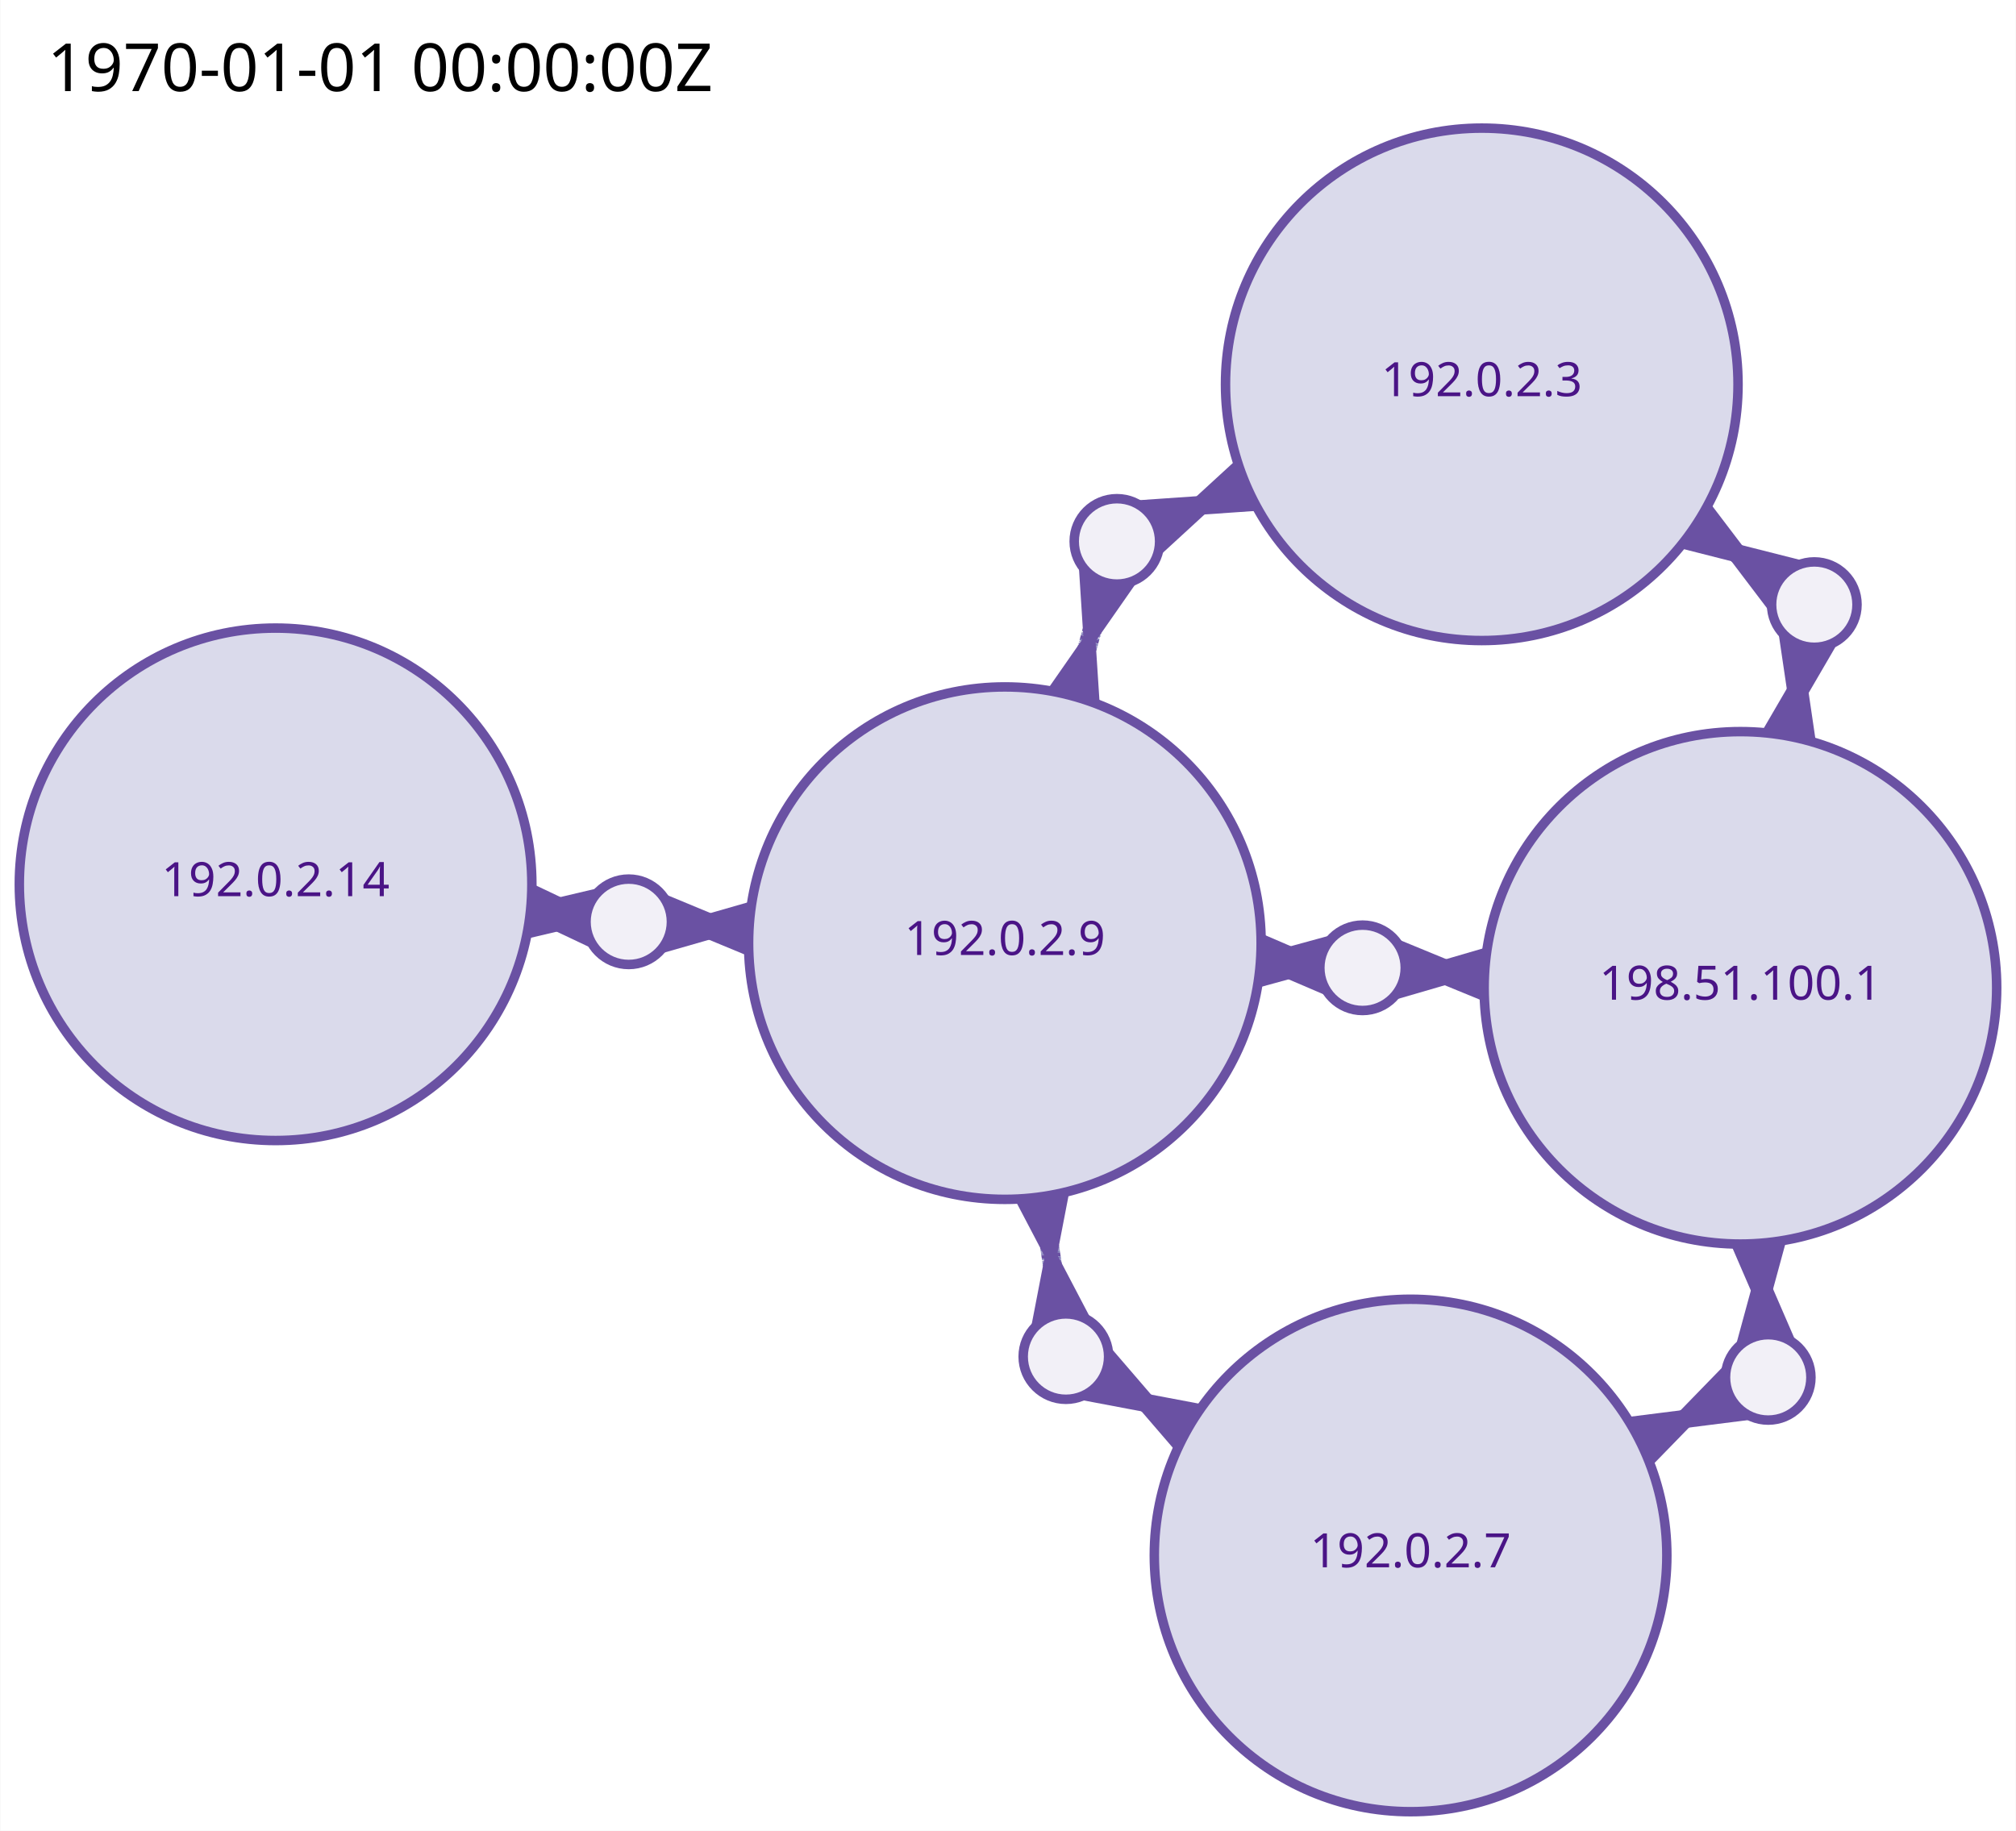
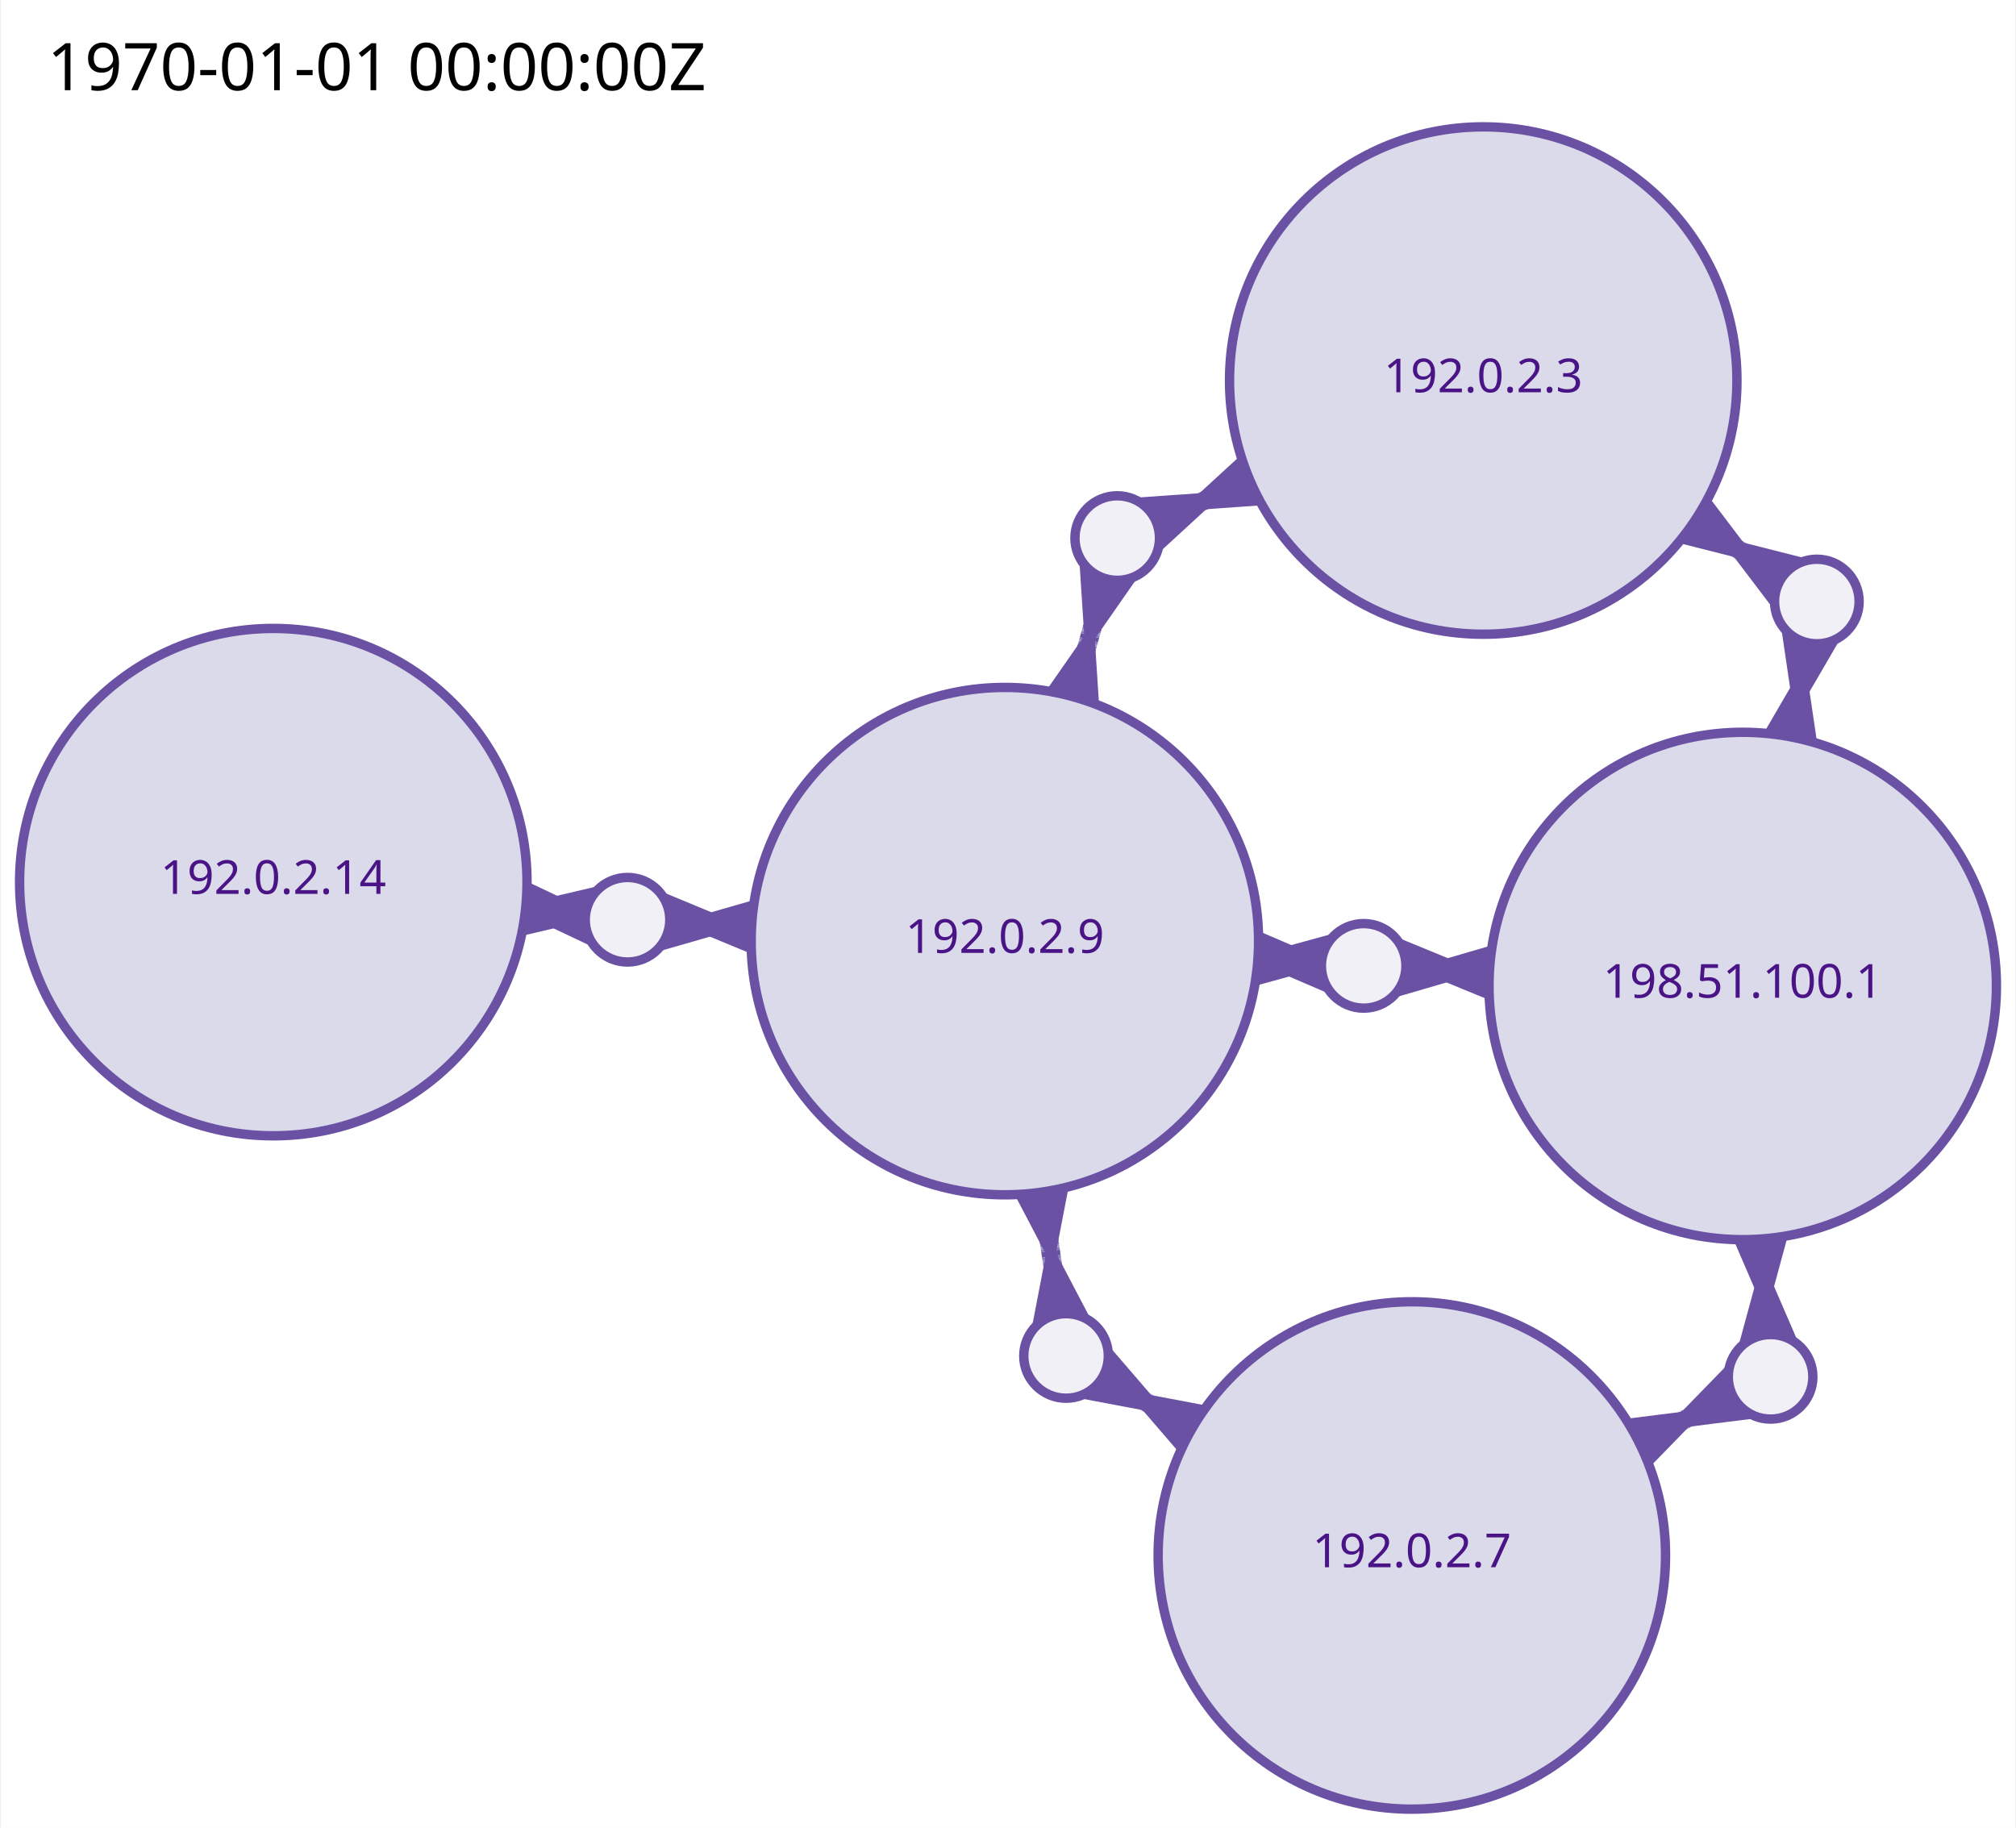
- <svg xmlns="http://www.w3.org/2000/svg" width="425pt" height="386pt" viewBox="0.00 0.00 424.66 385.82">
-   <g id="graph0" class="graph" transform="scale(1 1) rotate(0) translate(4 381.82)">
-     <polygon fill="white" stroke="transparent" points="-4,4 -4,-381.82 420.66,-381.82 420.66,4 -4,4" />
-     <text text-anchor="middle" x="76" y="-362.62" font-family="sans bold" font-size="14.00">1970-01-01 00:00:00Z</text>
+ <svg xmlns="http://www.w3.org/2000/svg" width="429pt" height="389pt" viewBox="0.00 0.00 428.76 389.09">
+   <g id="graph0" class="graph" transform="scale(1 1) rotate(0) translate(4 385.0942)">
+     <polygon fill="#ffffff" stroke="transparent" points="-4,4 -4,-385.094 424.762,-385.094 424.762,4 -4,4" />
+     <text text-anchor="middle" x="76" y="-365.894" font-family="sans bold" font-size="14.00" fill="#000000">1970-01-01 00:00:00Z</text>
    <g id="edge1" class="edge">
-       <path fill="none" stroke="#6a51a3" stroke-width="4" d="M118.27,-188.62C118.28,-188.62 118.3,-188.62 118.31,-188.62" />
-       <path fill="none" stroke="#807dba" stroke-width="4" d="M118.31,-188.62C118.33,-188.62 118.34,-188.61 118.36,-188.61" />
-       <path fill="none" stroke="#9e9ac8" stroke-width="4" d="M118.36,-188.61C118.38,-188.61 118.39,-188.61 118.41,-188.61" />
-       <path fill="none" stroke="#807dba" stroke-width="4" d="M118.41,-188.61C118.42,-188.61 118.44,-188.6 118.45,-188.6" />
-       <path fill="none" stroke="#6a51a3" stroke-width="4" d="M118.45,-188.6C118.48,-188.6 118.51,-188.6 118.54,-188.59" />
-       <path fill="none" stroke="#807dba" stroke-width="4" d="M118.54,-188.59C118.56,-188.59 118.57,-188.59 118.59,-188.59" />
-       <path fill="none" stroke="#9e9ac8" stroke-width="4" d="M118.59,-188.59C118.6,-188.59 118.62,-188.59 118.63,-188.58" />
-       <path fill="none" stroke="#807dba" stroke-width="4" d="M118.63,-188.58C118.65,-188.58 118.66,-188.58 118.68,-188.58" />
-       <path fill="none" stroke="#6a51a3" stroke-width="4" d="M118.68,-188.58C118.69,-188.58 118.71,-188.58 118.72,-188.57" />
-       <polygon fill="#6a51a3" stroke="#6a51a3" stroke-width="4" points="107.71,-186.22 118.02,-188.65 108.45,-193.19 107.71,-186.22" />
-       <polygon fill="#6a51a3" stroke="#6a51a3" stroke-width="4" points="119.54,-192.01 109.23,-189.58 118.8,-185.05 119.54,-192.01" />
+       <path fill="none" stroke="#6a51a3" stroke-width="4" d="M118.084,-190.52C118.092,-190.519 118.101,-190.518 118.109,-190.518" />
+       <path fill="none" stroke="#807dba" stroke-width="4" d="M118.109,-190.518C118.118,-190.517 118.127,-190.516 118.135,-190.515" />
+       <path fill="none" stroke="#9e9ac8" stroke-width="4" d="M118.135,-190.515C118.144,-190.514 118.152,-190.513 118.161,-190.512" />
+       <path fill="none" stroke="#807dba" stroke-width="4" d="M118.161,-190.512C118.17,-190.511 118.178,-190.51 118.187,-190.509" />
+       <path fill="none" stroke="#6a51a3" stroke-width="4" d="M118.187,-190.509C118.204,-190.508 118.221,-190.506 118.238,-190.504" />
+       <path fill="none" stroke="#807dba" stroke-width="4" d="M118.238,-190.504C118.247,-190.503 118.255,-190.502 118.264,-190.501" />
+       <path fill="none" stroke="#9e9ac8" stroke-width="4" d="M118.264,-190.501C118.272,-190.5 118.281,-190.499 118.29,-190.499" />
+       <path fill="none" stroke="#807dba" stroke-width="4" d="M118.29,-190.499C118.298,-190.498 118.306,-190.497 118.315,-190.496" />
+       <path fill="none" stroke="#6a51a3" stroke-width="4" d="M118.315,-190.496C118.324,-190.495 118.332,-190.494 118.341,-190.493" />
+       <polygon fill="#6a51a3" stroke="#6a51a3" stroke-width="4" points="107.623,-188.112 117.937,-190.536 108.362,-195.073 107.623,-188.112" />
+       <polygon fill="#6a51a3" stroke="#6a51a3" stroke-width="4" points="120.446,-193.789 110.132,-191.365 119.706,-186.828 120.446,-193.789" />
    </g>
    <g id="edge2" class="edge">
-       <path fill="none" stroke="#6a51a3" stroke-width="4" d="M361.84,-265.26C361.85,-265.25 361.86,-265.24 361.87,-265.24" />
-       <path fill="none" stroke="#807dba" stroke-width="4" d="M361.87,-265.24C361.88,-265.23 361.89,-265.22 361.9,-265.22" />
-       <path fill="none" stroke="#9e9ac8" stroke-width="4" d="M361.9,-265.22C361.91,-265.21 361.92,-265.2 361.93,-265.2" />
-       <path fill="none" stroke="#807dba" stroke-width="4" d="M361.93,-265.2C361.94,-265.19 361.95,-265.18 361.96,-265.18" />
-       <path fill="none" stroke="#6a51a3" stroke-width="4" d="M361.96,-265.18C361.98,-265.16 362,-265.15 362.02,-265.14" />
-       <path fill="none" stroke="#807dba" stroke-width="4" d="M362.02,-265.14C362.03,-265.13 362.04,-265.12 362.05,-265.12" />
-       <path fill="none" stroke="#9e9ac8" stroke-width="4" d="M362.05,-265.12C362.06,-265.11 362.07,-265.1 362.08,-265.1" />
-       <path fill="none" stroke="#807dba" stroke-width="4" d="M362.08,-265.1C362.09,-265.09 362.1,-265.08 362.11,-265.08" />
-       <path fill="none" stroke="#6a51a3" stroke-width="4" d="M362.11,-265.08C362.12,-265.07 362.13,-265.06 362.14,-265.06" />
-       <polygon fill="#6a51a3" stroke="#6a51a3" stroke-width="4" points="351.4,-267.98 361.67,-265.37 355.26,-273.81 351.4,-267.98" />
-       <polygon fill="#6a51a3" stroke="#6a51a3" stroke-width="4" points="372.37,-262.48 362.1,-265.08 368.5,-256.64 372.37,-262.48" />
+       <path fill="none" stroke="#6a51a3" stroke-width="4" d="M365.328,-268.459C365.362,-268.436 365.396,-268.414 365.43,-268.391" />
+       <path fill="none" stroke="#807dba" stroke-width="4" d="M365.43,-268.391C365.464,-268.369 365.498,-268.346 365.531,-268.324" />
+       <path fill="none" stroke="#9e9ac8" stroke-width="4" d="M365.531,-268.324C365.565,-268.301 365.599,-268.279 365.633,-268.256" />
+       <path fill="none" stroke="#807dba" stroke-width="4" d="M365.633,-268.256C365.667,-268.234 365.701,-268.212 365.735,-268.189" />
+       <path fill="none" stroke="#6a51a3" stroke-width="4" d="M365.735,-268.189C365.802,-268.144 365.87,-268.1 365.937,-268.055" />
+       <path fill="none" stroke="#807dba" stroke-width="4" d="M365.937,-268.055C365.971,-268.033 366.005,-268.01 366.038,-267.988" />
+       <path fill="none" stroke="#9e9ac8" stroke-width="4" d="M366.038,-267.988C366.072,-267.966 366.105,-267.944 366.139,-267.921" />
+       <path fill="none" stroke="#807dba" stroke-width="4" d="M366.139,-267.921C366.172,-267.899 366.206,-267.877 366.239,-267.855" />
+       <path fill="none" stroke="#6a51a3" stroke-width="4" d="M366.239,-267.855C366.273,-267.833 366.306,-267.81 366.34,-267.788" />
+       <polygon fill="#6a51a3" stroke="#6a51a3" stroke-width="4" points="354.971,-271.121 365.241,-268.516 358.837,-276.957 354.971,-271.121" />
+       <polygon fill="#6a51a3" stroke="#6a51a3" stroke-width="4" points="376.873,-265.009 366.603,-267.614 373.007,-259.173 376.873,-265.009" />
    </g>
    <g id="edge3" class="edge">
-       <path fill="none" stroke="#6a51a3" stroke-width="4" d="M248.96,-275.34C248.95,-275.33 248.94,-275.33 248.92,-275.32" />
-       <path fill="none" stroke="#807dba" stroke-width="4" d="M248.92,-275.32C248.91,-275.32 248.9,-275.31 248.89,-275.31" />
-       <path fill="none" stroke="#9e9ac8" stroke-width="4" d="M248.89,-275.31C248.88,-275.3 248.87,-275.3 248.86,-275.29" />
-       <path fill="none" stroke="#807dba" stroke-width="4" d="M248.86,-275.29C248.85,-275.29 248.84,-275.28 248.83,-275.28" />
-       <path fill="none" stroke="#6a51a3" stroke-width="4" d="M248.83,-275.28C248.81,-275.27 248.78,-275.26 248.76,-275.25" />
-       <path fill="none" stroke="#807dba" stroke-width="4" d="M248.76,-275.25C248.75,-275.25 248.74,-275.24 248.73,-275.24" />
-       <path fill="none" stroke="#9e9ac8" stroke-width="4" d="M248.73,-275.24C248.72,-275.23 248.71,-275.23 248.7,-275.22" />
-       <path fill="none" stroke="#807dba" stroke-width="4" d="M248.7,-275.22C248.69,-275.22 248.68,-275.21 248.66,-275.21" />
-       <path fill="none" stroke="#6a51a3" stroke-width="4" d="M248.66,-275.21C248.65,-275.21 248.64,-275.2 248.63,-275.2" />
-       <polygon fill="#6a51a3" stroke="#6a51a3" stroke-width="4" points="256.78,-282.51 248.98,-275.35 259.55,-276.08 256.78,-282.51" />
-       <polygon fill="#6a51a3" stroke="#6a51a3" stroke-width="4" points="241.06,-268.13 248.86,-275.29 238.29,-274.56 241.06,-268.13" />
+       <path fill="none" stroke="#6a51a3" stroke-width="4" d="M252.512,-278.69C252.475,-278.674 252.438,-278.658 252.4,-278.642" />
+       <path fill="none" stroke="#807dba" stroke-width="4" d="M252.4,-278.642C252.363,-278.626 252.326,-278.61 252.288,-278.594" />
+       <path fill="none" stroke="#9e9ac8" stroke-width="4" d="M252.288,-278.594C252.251,-278.578 252.214,-278.562 252.177,-278.546" />
+       <path fill="none" stroke="#807dba" stroke-width="4" d="M252.177,-278.546C252.14,-278.53 252.103,-278.514 252.066,-278.498" />
+       <path fill="none" stroke="#6a51a3" stroke-width="4" d="M252.066,-278.498C251.991,-278.466 251.917,-278.434 251.844,-278.403" />
+       <path fill="none" stroke="#807dba" stroke-width="4" d="M251.844,-278.403C251.806,-278.387 251.77,-278.371 251.733,-278.355" />
+       <path fill="none" stroke="#9e9ac8" stroke-width="4" d="M251.733,-278.355C251.696,-278.339 251.659,-278.323 251.622,-278.307" />
+       <path fill="none" stroke="#807dba" stroke-width="4" d="M251.622,-278.307C251.585,-278.291 251.549,-278.276 251.512,-278.26" />
+       <path fill="none" stroke="#6a51a3" stroke-width="4" d="M251.512,-278.26C251.475,-278.244 251.439,-278.228 251.402,-278.212" />
+       <polygon fill="#6a51a3" stroke="#6a51a3" stroke-width="4" points="260.37,-285.883 252.569,-278.715 263.138,-279.454 260.37,-285.883" />
+       <polygon fill="#6a51a3" stroke="#6a51a3" stroke-width="4" points="243.35,-270.936 251.151,-278.105 240.583,-277.366 243.35,-270.936" />
    </g>
    <g id="edge4" class="edge">
-       <path fill="none" stroke="#6a51a3" stroke-width="4" d="M350.89,-82.75C350.9,-82.76 350.91,-82.76 350.92,-82.77" />
-       <path fill="none" stroke="#807dba" stroke-width="4" d="M350.92,-82.77C350.93,-82.77 350.94,-82.78 350.95,-82.78" />
-       <path fill="none" stroke="#9e9ac8" stroke-width="4" d="M350.95,-82.78C350.96,-82.79 350.97,-82.79 350.99,-82.8" />
-       <path fill="none" stroke="#807dba" stroke-width="4" d="M350.99,-82.8C351,-82.8 351.01,-82.81 351.02,-82.81" />
-       <path fill="none" stroke="#6a51a3" stroke-width="4" d="M351.02,-82.81C351.04,-82.83 351.06,-82.84 351.08,-82.85" />
-       <path fill="none" stroke="#807dba" stroke-width="4" d="M351.08,-82.85C351.09,-82.85 351.1,-82.86 351.11,-82.86" />
-       <path fill="none" stroke="#9e9ac8" stroke-width="4" d="M351.11,-82.86C351.13,-82.87 351.14,-82.87 351.15,-82.88" />
-       <path fill="none" stroke="#807dba" stroke-width="4" d="M351.15,-82.88C351.16,-82.88 351.17,-82.89 351.18,-82.89" />
-       <path fill="none" stroke="#6a51a3" stroke-width="4" d="M351.18,-82.89C351.19,-82.9 351.2,-82.91 351.21,-82.91" />
-       <polygon fill="#6a51a3" stroke="#6a51a3" stroke-width="4" points="343.3,-75.06 350.69,-82.65 340.17,-81.32 343.3,-75.06" />
-       <polygon fill="#6a51a3" stroke="#6a51a3" stroke-width="4" points="358.57,-90.49 351.18,-82.89 361.69,-84.22 358.57,-90.49" />
+       <path fill="none" stroke="#6a51a3" stroke-width="4" d="M353.875,-82.656C353.924,-82.68 353.974,-82.705 354.023,-82.73" />
+       <path fill="none" stroke="#807dba" stroke-width="4" d="M354.023,-82.73C354.073,-82.754 354.122,-82.779 354.171,-82.803" />
+       <path fill="none" stroke="#9e9ac8" stroke-width="4" d="M354.171,-82.803C354.221,-82.828 354.27,-82.852 354.319,-82.877" />
+       <path fill="none" stroke="#807dba" stroke-width="4" d="M354.319,-82.877C354.368,-82.901 354.417,-82.926 354.466,-82.95" />
+       <path fill="none" stroke="#6a51a3" stroke-width="4" d="M354.466,-82.95C354.565,-82.999 354.662,-83.048 354.76,-83.097" />
+       <path fill="none" stroke="#807dba" stroke-width="4" d="M354.76,-83.097C354.809,-83.121 354.858,-83.145 354.906,-83.169" />
+       <path fill="none" stroke="#9e9ac8" stroke-width="4" d="M354.906,-83.169C354.955,-83.194 355.004,-83.218 355.052,-83.242" />
+       <path fill="none" stroke="#807dba" stroke-width="4" d="M355.052,-83.242C355.101,-83.266 355.149,-83.29 355.198,-83.314" />
+       <path fill="none" stroke="#6a51a3" stroke-width="4" d="M355.198,-83.314C355.246,-83.339 355.295,-83.363 355.343,-83.387" />
+       <polygon fill="#6a51a3" stroke="#6a51a3" stroke-width="4" points="346.253,-74.95 353.644,-82.541 343.132,-81.216 346.253,-74.95" />
+       <polygon fill="#6a51a3" stroke="#6a51a3" stroke-width="4" points="362.814,-91.018 355.423,-83.427 365.935,-84.752 362.814,-91.018" />
    </g>
    <g id="edge5" class="edge">
-       <path fill="none" stroke="#6a51a3" stroke-width="4" d="M237.52,-86.11C237.51,-86.11 237.49,-86.12 237.48,-86.13" />
-       <path fill="none" stroke="#807dba" stroke-width="4" d="M237.48,-86.13C237.47,-86.13 237.46,-86.14 237.45,-86.14" />
-       <path fill="none" stroke="#9e9ac8" stroke-width="4" d="M237.45,-86.14C237.44,-86.15 237.43,-86.16 237.42,-86.16" />
-       <path fill="none" stroke="#807dba" stroke-width="4" d="M237.42,-86.16C237.41,-86.17 237.4,-86.17 237.39,-86.18" />
-       <path fill="none" stroke="#6a51a3" stroke-width="4" d="M237.39,-86.18C237.37,-86.19 237.35,-86.2 237.33,-86.22" />
-       <path fill="none" stroke="#807dba" stroke-width="4" d="M237.33,-86.22C237.32,-86.22 237.31,-86.23 237.3,-86.23" />
-       <path fill="none" stroke="#9e9ac8" stroke-width="4" d="M237.3,-86.23C237.29,-86.24 237.28,-86.25 237.27,-86.25" />
-       <path fill="none" stroke="#807dba" stroke-width="4" d="M237.27,-86.25C237.26,-86.26 237.25,-86.26 237.23,-86.27" />
-       <path fill="none" stroke="#6a51a3" stroke-width="4" d="M237.23,-86.27C237.22,-86.28 237.21,-86.28 237.2,-86.29" />
-       <polygon fill="#6a51a3" stroke="#6a51a3" stroke-width="4" points="248.09,-84.05 237.68,-86.02 244.59,-77.99 248.09,-84.05" />
-       <polygon fill="#6a51a3" stroke="#6a51a3" stroke-width="4" points="226.86,-88.22 237.27,-86.25 230.36,-94.28 226.86,-88.22" />
+       <path fill="none" stroke="#6a51a3" stroke-width="4" d="M240.576,-86.175C240.541,-86.195 240.505,-86.216 240.47,-86.236" />
+       <path fill="none" stroke="#807dba" stroke-width="4" d="M240.47,-86.236C240.435,-86.257 240.4,-86.277 240.365,-86.297" />
+       <path fill="none" stroke="#9e9ac8" stroke-width="4" d="M240.365,-86.297C240.329,-86.317 240.294,-86.338 240.259,-86.358" />
+       <path fill="none" stroke="#807dba" stroke-width="4" d="M240.259,-86.358C240.224,-86.378 240.189,-86.398 240.154,-86.419" />
+       <path fill="none" stroke="#6a51a3" stroke-width="4" d="M240.154,-86.419C240.084,-86.459 240.014,-86.499 239.944,-86.54" />
+       <path fill="none" stroke="#807dba" stroke-width="4" d="M239.944,-86.54C239.909,-86.56 239.874,-86.58 239.84,-86.6" />
+       <path fill="none" stroke="#9e9ac8" stroke-width="4" d="M239.84,-86.6C239.805,-86.62 239.77,-86.64 239.735,-86.66" />
+       <path fill="none" stroke="#807dba" stroke-width="4" d="M239.735,-86.66C239.7,-86.68 239.666,-86.7 239.631,-86.72" />
+       <path fill="none" stroke="#6a51a3" stroke-width="4" d="M239.631,-86.72C239.596,-86.74 239.562,-86.76 239.527,-86.78" />
+       <polygon fill="#6a51a3" stroke="#6a51a3" stroke-width="4" points="251.056,-84.168 240.645,-86.135 247.558,-78.105 251.056,-84.168" />
+       <polygon fill="#6a51a3" stroke="#6a51a3" stroke-width="4" points="228.864,-88.893 239.274,-86.926 232.362,-94.956 228.864,-88.893" />
    </g>
    <g id="edge6" class="edge">
-       <path fill="none" stroke="#6a51a3" stroke-width="4" d="M271.73,-178.63C271.74,-178.63 271.75,-178.63 271.76,-178.63" />
-       <path fill="none" stroke="#807dba" stroke-width="4" d="M271.76,-178.63C271.77,-178.63 271.78,-178.63 271.79,-178.63" />
-       <path fill="none" stroke="#9e9ac8" stroke-width="4" d="M271.79,-178.63C271.79,-178.63 271.8,-178.63 271.81,-178.63" />
-       <path fill="none" stroke="#807dba" stroke-width="4" d="M271.81,-178.63C271.82,-178.63 271.83,-178.63 271.84,-178.63" />
-       <path fill="none" stroke="#6a51a3" stroke-width="4" d="M271.84,-178.63C271.85,-178.63 271.87,-178.63 271.89,-178.62" />
-       <path fill="none" stroke="#807dba" stroke-width="4" d="M271.89,-178.62C271.9,-178.62 271.91,-178.62 271.91,-178.62" />
-       <path fill="none" stroke="#9e9ac8" stroke-width="4" d="M271.91,-178.62C271.92,-178.62 271.93,-178.62 271.94,-178.62" />
-       <path fill="none" stroke="#807dba" stroke-width="4" d="M271.94,-178.62C271.95,-178.62 271.96,-178.62 271.97,-178.62" />
-       <path fill="none" stroke="#6a51a3" stroke-width="4" d="M271.97,-178.62C271.97,-178.62 271.98,-178.62 271.99,-178.62" />
-       <polygon fill="#6a51a3" stroke="#6a51a3" stroke-width="4" points="261.41,-175.84 271.62,-178.64 261.89,-182.82 261.41,-175.84" />
-       <polygon fill="#6a51a3" stroke="#6a51a3" stroke-width="4" points="273.97,-181.99 263.75,-179.19 273.49,-175.01 273.97,-181.99" />
+       <path fill="none" stroke="#6a51a3" stroke-width="4" d="M274.038,-180.33C274.05,-180.329 274.063,-180.328 274.075,-180.328" />
+       <path fill="none" stroke="#807dba" stroke-width="4" d="M274.075,-180.328C274.088,-180.327 274.1,-180.326 274.113,-180.325" />
+       <path fill="none" stroke="#9e9ac8" stroke-width="4" d="M274.113,-180.325C274.125,-180.324 274.137,-180.323 274.15,-180.322" />
+       <path fill="none" stroke="#807dba" stroke-width="4" d="M274.15,-180.322C274.162,-180.322 274.175,-180.321 274.187,-180.32" />
+       <path fill="none" stroke="#6a51a3" stroke-width="4" d="M274.187,-180.32C274.212,-180.318 274.237,-180.316 274.261,-180.315" />
+       <path fill="none" stroke="#807dba" stroke-width="4" d="M274.261,-180.315C274.274,-180.314 274.286,-180.313 274.299,-180.312" />
+       <path fill="none" stroke="#9e9ac8" stroke-width="4" d="M274.299,-180.312C274.311,-180.311 274.323,-180.31 274.336,-180.31" />
+       <path fill="none" stroke="#807dba" stroke-width="4" d="M274.336,-180.31C274.348,-180.309 274.36,-180.308 274.373,-180.307" />
+       <path fill="none" stroke="#6a51a3" stroke-width="4" d="M274.373,-180.307C274.385,-180.306 274.397,-180.305 274.41,-180.305" />
+       <polygon fill="#6a51a3" stroke="#6a51a3" stroke-width="4" points="263.754,-177.531 273.971,-180.335 264.236,-184.515 263.754,-177.531" />
+       <polygon fill="#6a51a3" stroke="#6a51a3" stroke-width="4" points="277.128,-183.625 266.911,-180.822 276.646,-176.642 277.128,-183.625" />
    </g>
    <g id="edge7" class="edge">
-       <path fill="none" stroke="#6a51a3" stroke-width="4" d="M224.98,-245.12C225.01,-245.25 225.05,-245.38 225.08,-245.52" />
-       <path fill="none" stroke="#807dba" stroke-width="4" d="M225.08,-245.52C225.12,-245.65 225.16,-245.78 225.19,-245.91" />
-       <path fill="none" stroke="#9e9ac8" stroke-width="4" d="M225.19,-245.91C225.23,-246.03 225.27,-246.16 225.3,-246.29" />
-       <path fill="none" stroke="#807dba" stroke-width="4" d="M225.3,-246.29C225.34,-246.42 225.37,-246.55 225.41,-246.68" />
-       <path fill="none" stroke="#6a51a3" stroke-width="4" d="M225.41,-246.68C225.48,-246.94 225.55,-247.19 225.62,-247.44" />
-       <path fill="none" stroke="#807dba" stroke-width="4" d="M225.62,-247.44C225.66,-247.57 225.69,-247.7 225.73,-247.82" />
-       <path fill="none" stroke="#9e9ac8" stroke-width="4" d="M225.73,-247.82C225.76,-247.95 225.8,-248.07 225.83,-248.2" />
-       <path fill="none" stroke="#807dba" stroke-width="4" d="M225.83,-248.2C225.87,-248.33 225.9,-248.45 225.94,-248.57" />
-       <path fill="none" stroke="#6a51a3" stroke-width="4" d="M225.94,-248.57C225.97,-248.7 226.01,-248.82 226.04,-248.95" />
-       <polygon fill="#6a51a3" stroke="#6a51a3" stroke-width="4" points="225.59,-234.29 224.9,-244.86 218.85,-236.17 225.59,-234.29" />
-       <polygon fill="#6a51a3" stroke="#6a51a3" stroke-width="4" points="225.43,-259.77 226.11,-249.2 232.17,-257.89 225.43,-259.77" />
+       <path fill="none" stroke="#6a51a3" stroke-width="4" d="M227.07,-247.033C227.114,-247.19 227.158,-247.348 227.202,-247.505" />
+       <path fill="none" stroke="#807dba" stroke-width="4" d="M227.202,-247.505C227.246,-247.662 227.289,-247.819 227.333,-247.975" />
+       <path fill="none" stroke="#9e9ac8" stroke-width="4" d="M227.333,-247.975C227.376,-248.131 227.42,-248.286 227.463,-248.442" />
+       <path fill="none" stroke="#807dba" stroke-width="4" d="M227.463,-248.442C227.506,-248.597 227.549,-248.751 227.592,-248.906" />
+       <path fill="none" stroke="#6a51a3" stroke-width="4" d="M227.592,-248.906C227.678,-249.214 227.764,-249.52 227.849,-249.825" />
+       <path fill="none" stroke="#807dba" stroke-width="4" d="M227.849,-249.825C227.891,-249.977 227.933,-250.129 227.975,-250.28" />
+       <path fill="none" stroke="#9e9ac8" stroke-width="4" d="M227.975,-250.28C228.018,-250.431 228.06,-250.582 228.101,-250.732" />
+       <path fill="none" stroke="#807dba" stroke-width="4" d="M228.101,-250.732C228.143,-250.882 228.185,-251.031 228.226,-251.18" />
+       <path fill="none" stroke="#6a51a3" stroke-width="4" d="M228.226,-251.18C228.268,-251.329 228.309,-251.478 228.351,-251.626" />
+       <polygon fill="#6a51a3" stroke="#6a51a3" stroke-width="4" points="227.686,-236.207 227,-246.779 220.943,-238.086 227.686,-236.207" />
+       <polygon fill="#6a51a3" stroke="#6a51a3" stroke-width="4" points="227.78,-262.614 228.466,-252.041 234.523,-260.734 227.78,-262.614" />
    </g>
    <g id="edge8" class="edge">
-       <path fill="none" stroke="#6a51a3" stroke-width="4" d="M217.09,-119.17C217.11,-119.04 217.13,-118.9 217.15,-118.77" />
-       <path fill="none" stroke="#807dba" stroke-width="4" d="M217.15,-118.77C217.17,-118.64 217.19,-118.5 217.21,-118.37" />
-       <path fill="none" stroke="#9e9ac8" stroke-width="4" d="M217.21,-118.37C217.23,-118.24 217.25,-118.1 217.27,-117.97" />
-       <path fill="none" stroke="#807dba" stroke-width="4" d="M217.27,-117.97C217.29,-117.84 217.31,-117.71 217.33,-117.57" />
-       <path fill="none" stroke="#6a51a3" stroke-width="4" d="M217.33,-117.57C217.37,-117.31 217.41,-117.05 217.45,-116.79" />
-       <path fill="none" stroke="#807dba" stroke-width="4" d="M217.45,-116.79C217.47,-116.66 217.49,-116.53 217.5,-116.4" />
-       <path fill="none" stroke="#9e9ac8" stroke-width="4" d="M217.5,-116.4C217.52,-116.27 217.54,-116.14 217.56,-116.01" />
-       <path fill="none" stroke="#807dba" stroke-width="4" d="M217.56,-116.01C217.58,-115.88 217.6,-115.75 217.62,-115.62" />
-       <path fill="none" stroke="#6a51a3" stroke-width="4" d="M217.62,-115.62C217.64,-115.49 217.66,-115.37 217.68,-115.24" />
-       <polygon fill="#6a51a3" stroke="#6a51a3" stroke-width="4" points="212.13,-128.84 217.05,-119.46 219.06,-129.87 212.13,-128.84" />
-       <polygon fill="#6a51a3" stroke="#6a51a3" stroke-width="4" points="222.64,-105.57 217.72,-114.96 215.71,-104.55 222.64,-105.57" />
+       <path fill="none" stroke="#6a51a3" stroke-width="4" d="M219.095,-121.164C219.124,-120.965 219.153,-120.766 219.182,-120.568" />
+       <path fill="none" stroke="#807dba" stroke-width="4" d="M219.182,-120.568C219.212,-120.371 219.241,-120.174 219.269,-119.977" />
+       <path fill="none" stroke="#9e9ac8" stroke-width="4" d="M219.269,-119.977C219.298,-119.781 219.327,-119.585 219.356,-119.39" />
+       <path fill="none" stroke="#807dba" stroke-width="4" d="M219.356,-119.39C219.385,-119.195 219.413,-119.001 219.442,-118.808" />
+       <path fill="none" stroke="#6a51a3" stroke-width="4" d="M219.442,-118.808C219.499,-118.421 219.556,-118.037 219.612,-117.656" />
+       <path fill="none" stroke="#807dba" stroke-width="4" d="M219.612,-117.656C219.64,-117.466 219.668,-117.276 219.696,-117.088" />
+       <path fill="none" stroke="#9e9ac8" stroke-width="4" d="M219.696,-117.088C219.724,-116.899 219.751,-116.711 219.779,-116.524" />
+       <path fill="none" stroke="#807dba" stroke-width="4" d="M219.779,-116.524C219.806,-116.337 219.834,-116.15 219.861,-115.965" />
+       <path fill="none" stroke="#6a51a3" stroke-width="4" d="M219.861,-115.965C219.889,-115.779 219.916,-115.595 219.943,-115.411" />
+       <polygon fill="#6a51a3" stroke="#6a51a3" stroke-width="4" points="214.165,-130.603 219.086,-121.221 221.09,-131.624 214.165,-130.603" />
+       <polygon fill="#6a51a3" stroke="#6a51a3" stroke-width="4" points="224.88,-105.924 219.958,-115.306 217.955,-104.902 224.88,-105.924" />
    </g>
    <g id="edge9" class="edge">
-       <path fill="none" stroke="#6a51a3" stroke-width="4" d="M143.34,-186.7C143.33,-186.7 143.31,-186.7 143.3,-186.7" />
-       <path fill="none" stroke="#807dba" stroke-width="4" d="M143.3,-186.7C143.29,-186.7 143.27,-186.7 143.26,-186.7" />
-       <path fill="none" stroke="#9e9ac8" stroke-width="4" d="M143.26,-186.7C143.25,-186.7 143.24,-186.71 143.22,-186.71" />
-       <path fill="none" stroke="#807dba" stroke-width="4" d="M143.22,-186.71C143.21,-186.71 143.2,-186.71 143.18,-186.71" />
-       <path fill="none" stroke="#6a51a3" stroke-width="4" d="M143.18,-186.71C143.16,-186.71 143.13,-186.71 143.1,-186.71" />
-       <path fill="none" stroke="#807dba" stroke-width="4" d="M143.1,-186.71C143.09,-186.71 143.08,-186.71 143.06,-186.72" />
-       <path fill="none" stroke="#9e9ac8" stroke-width="4" d="M143.06,-186.72C143.05,-186.72 143.04,-186.72 143.02,-186.72" />
-       <path fill="none" stroke="#807dba" stroke-width="4" d="M143.02,-186.72C143.01,-186.72 143,-186.72 142.99,-186.72" />
-       <path fill="none" stroke="#6a51a3" stroke-width="4" d="M142.99,-186.72C142.97,-186.72 142.96,-186.72 142.95,-186.72" />
-       <polygon fill="#6a51a3" stroke="#6a51a3" stroke-width="4" points="153.69,-189.62 143.5,-186.69 153.29,-182.63 153.69,-189.62" />
-       <polygon fill="#6a51a3" stroke="#6a51a3" stroke-width="4" points="137.3,-183.54 147.49,-186.46 137.7,-190.52 137.3,-183.54" />
+       <path fill="none" stroke="#6a51a3" stroke-width="4" d="M145.54,-188.404C145.524,-188.405 145.508,-188.406 145.492,-188.407" />
+       <path fill="none" stroke="#807dba" stroke-width="4" d="M145.492,-188.407C145.475,-188.408 145.459,-188.409 145.443,-188.41" />
+       <path fill="none" stroke="#9e9ac8" stroke-width="4" d="M145.443,-188.41C145.427,-188.41 145.411,-188.411 145.395,-188.412" />
+       <path fill="none" stroke="#807dba" stroke-width="4" d="M145.395,-188.412C145.379,-188.413 145.362,-188.414 145.346,-188.415" />
+       <path fill="none" stroke="#6a51a3" stroke-width="4" d="M145.346,-188.415C145.314,-188.417 145.282,-188.419 145.25,-188.42" />
+       <path fill="none" stroke="#807dba" stroke-width="4" d="M145.25,-188.42C145.234,-188.421 145.218,-188.422 145.202,-188.423" />
+       <path fill="none" stroke="#9e9ac8" stroke-width="4" d="M145.202,-188.423C145.185,-188.424 145.169,-188.425 145.153,-188.426" />
+       <path fill="none" stroke="#807dba" stroke-width="4" d="M145.153,-188.426C145.137,-188.427 145.121,-188.428 145.105,-188.429" />
+       <path fill="none" stroke="#6a51a3" stroke-width="4" d="M145.105,-188.429C145.089,-188.429 145.073,-188.43 145.057,-188.431" />
+       <polygon fill="#6a51a3" stroke="#6a51a3" stroke-width="4" points="155.893,-191.323 145.712,-188.394 155.498,-184.334 155.893,-191.323" />
+       <polygon fill="#6a51a3" stroke="#6a51a3" stroke-width="4" points="138.285,-185.309 148.467,-188.238 138.681,-192.298 138.285,-185.309" />
    </g>
    <g id="edge10" class="edge">
-       <path fill="none" stroke="#6a51a3" stroke-width="4" d="M374.89,-237.05C374.89,-237.06 374.89,-237.06 374.89,-237.07" />
-       <path fill="none" stroke="#807dba" stroke-width="4" d="M374.89,-237.07C374.9,-237.08 374.9,-237.09 374.9,-237.1" />
-       <path fill="none" stroke="#9e9ac8" stroke-width="4" d="M374.9,-237.1C374.9,-237.11 374.9,-237.12 374.91,-237.13" />
-       <path fill="none" stroke="#807dba" stroke-width="4" d="M374.91,-237.13C374.91,-237.14 374.91,-237.15 374.91,-237.16" />
-       <path fill="none" stroke="#6a51a3" stroke-width="4" d="M374.91,-237.16C374.92,-237.18 374.92,-237.2 374.92,-237.22" />
-       <path fill="none" stroke="#807dba" stroke-width="4" d="M374.92,-237.22C374.92,-237.23 374.93,-237.24 374.93,-237.25" />
-       <path fill="none" stroke="#9e9ac8" stroke-width="4" d="M374.93,-237.25C374.93,-237.26 374.93,-237.27 374.93,-237.28" />
-       <path fill="none" stroke="#807dba" stroke-width="4" d="M374.93,-237.28C374.94,-237.29 374.94,-237.3 374.94,-237.31" />
-       <path fill="none" stroke="#6a51a3" stroke-width="4" d="M374.94,-237.31C374.94,-237.32 374.94,-237.33 374.94,-237.34" />
-       <polygon fill="#6a51a3" stroke="#6a51a3" stroke-width="4" points="376.4,-226.39 374.86,-236.87 369.53,-227.72 376.4,-226.39" />
-       <polygon fill="#6a51a3" stroke="#6a51a3" stroke-width="4" points="373.06,-246.07 374.61,-235.59 379.94,-244.74 373.06,-246.07" />
+       <path fill="none" stroke="#6a51a3" stroke-width="4" d="M378.972,-238.552C378.974,-238.563 378.976,-238.575 378.978,-238.586" />
+       <path fill="none" stroke="#807dba" stroke-width="4" d="M378.978,-238.586C378.98,-238.597 378.982,-238.608 378.985,-238.619" />
+       <path fill="none" stroke="#9e9ac8" stroke-width="4" d="M378.985,-238.619C378.987,-238.63 378.989,-238.642 378.991,-238.653" />
+       <path fill="none" stroke="#807dba" stroke-width="4" d="M378.991,-238.653C378.993,-238.664 378.995,-238.675 378.997,-238.686" />
+       <path fill="none" stroke="#6a51a3" stroke-width="4" d="M378.997,-238.686C379.002,-238.708 379.006,-238.731 379.01,-238.753" />
+       <path fill="none" stroke="#807dba" stroke-width="4" d="M379.01,-238.753C379.012,-238.764 379.015,-238.775 379.017,-238.786" />
+       <path fill="none" stroke="#9e9ac8" stroke-width="4" d="M379.017,-238.786C379.019,-238.798 379.021,-238.809 379.023,-238.82" />
+       <path fill="none" stroke="#807dba" stroke-width="4" d="M379.023,-238.82C379.025,-238.831 379.027,-238.842 379.03,-238.853" />
+       <path fill="none" stroke="#6a51a3" stroke-width="4" d="M379.03,-238.853C379.032,-238.864 379.034,-238.875 379.036,-238.887" />
+       <polygon fill="#6a51a3" stroke="#6a51a3" stroke-width="4" points="380.458,-227.772 378.914,-238.254 373.584,-229.097 380.458,-227.772" />
+       <polygon fill="#6a51a3" stroke="#6a51a3" stroke-width="4" points="377.378,-248.777 378.922,-238.295 384.252,-247.452 377.378,-248.777" />
    </g>
    <g id="edge11" class="edge">
-       <path fill="none" stroke="#6a51a3" stroke-width="4" d="M298.57,-177.03C298.56,-177.03 298.54,-177.03 298.53,-177.03" />
-       <path fill="none" stroke="#807dba" stroke-width="4" d="M298.53,-177.03C298.51,-177.03 298.5,-177.03 298.49,-177.04" />
-       <path fill="none" stroke="#9e9ac8" stroke-width="4" d="M298.49,-177.04C298.47,-177.04 298.46,-177.04 298.44,-177.04" />
-       <path fill="none" stroke="#807dba" stroke-width="4" d="M298.44,-177.04C298.43,-177.04 298.42,-177.04 298.4,-177.04" />
-       <path fill="none" stroke="#6a51a3" stroke-width="4" d="M298.4,-177.04C298.37,-177.04 298.35,-177.04 298.32,-177.04" />
-       <path fill="none" stroke="#807dba" stroke-width="4" d="M298.32,-177.04C298.3,-177.04 298.29,-177.05 298.28,-177.05" />
-       <path fill="none" stroke="#9e9ac8" stroke-width="4" d="M298.28,-177.05C298.26,-177.05 298.25,-177.05 298.23,-177.05" />
-       <path fill="none" stroke="#807dba" stroke-width="4" d="M298.23,-177.05C298.22,-177.05 298.21,-177.05 298.19,-177.05" />
-       <path fill="none" stroke="#6a51a3" stroke-width="4" d="M298.19,-177.05C298.18,-177.05 298.16,-177.05 298.15,-177.05" />
-       <polygon fill="#6a51a3" stroke="#6a51a3" stroke-width="4" points="308.86,-179.99 298.69,-177.02 308.49,-173 308.86,-179.99" />
-       <polygon fill="#6a51a3" stroke="#6a51a3" stroke-width="4" points="292.17,-173.87 302.34,-176.83 292.54,-180.86 292.17,-173.87" />
+       <path fill="none" stroke="#6a51a3" stroke-width="4" d="M302.301,-178.639C302.284,-178.64 302.268,-178.641 302.252,-178.641" />
+       <path fill="none" stroke="#807dba" stroke-width="4" d="M302.252,-178.641C302.236,-178.642 302.219,-178.643 302.203,-178.644" />
+       <path fill="none" stroke="#9e9ac8" stroke-width="4" d="M302.203,-178.644C302.187,-178.645 302.171,-178.646 302.155,-178.647" />
+       <path fill="none" stroke="#807dba" stroke-width="4" d="M302.155,-178.647C302.139,-178.647 302.122,-178.648 302.106,-178.649" />
+       <path fill="none" stroke="#6a51a3" stroke-width="4" d="M302.106,-178.649C302.074,-178.651 302.041,-178.653 302.009,-178.654" />
+       <path fill="none" stroke="#807dba" stroke-width="4" d="M302.009,-178.654C301.993,-178.655 301.977,-178.656 301.961,-178.657" />
+       <path fill="none" stroke="#9e9ac8" stroke-width="4" d="M301.961,-178.657C301.945,-178.658 301.928,-178.659 301.912,-178.659" />
+       <path fill="none" stroke="#807dba" stroke-width="4" d="M301.912,-178.659C301.896,-178.66 301.88,-178.661 301.864,-178.662" />
+       <path fill="none" stroke="#6a51a3" stroke-width="4" d="M301.864,-178.662C301.848,-178.663 301.832,-178.664 301.816,-178.665" />
+       <polygon fill="#6a51a3" stroke="#6a51a3" stroke-width="4" points="312.687,-181.593 302.516,-178.627 312.316,-174.602 312.687,-181.593" />
+       <polygon fill="#6a51a3" stroke="#6a51a3" stroke-width="4" points="295.027,-175.52 305.198,-178.485 295.398,-182.51 295.027,-175.52" />
    </g>
    <g id="edge12" class="edge">
-       <path fill="none" stroke="#6a51a3" stroke-width="4" d="M367.26,-109.17C367.26,-109.16 367.26,-109.15 367.26,-109.14" />
-       <path fill="none" stroke="#807dba" stroke-width="4" d="M367.26,-109.14C367.26,-109.13 367.26,-109.12 367.26,-109.11" />
-       <path fill="none" stroke="#9e9ac8" stroke-width="4" d="M367.26,-109.11C367.26,-109.1 367.26,-109.09 367.26,-109.08" />
-       <path fill="none" stroke="#807dba" stroke-width="4" d="M367.26,-109.08C367.27,-109.07 367.27,-109.06 367.27,-109.05" />
-       <path fill="none" stroke="#6a51a3" stroke-width="4" d="M367.27,-109.05C367.27,-109.03 367.27,-109.01 367.27,-108.99" />
-       <path fill="none" stroke="#807dba" stroke-width="4" d="M367.27,-108.99C367.27,-108.98 367.27,-108.97 367.27,-108.96" />
-       <path fill="none" stroke="#9e9ac8" stroke-width="4" d="M367.27,-108.96C367.27,-108.95 367.27,-108.94 367.28,-108.93" />
-       <path fill="none" stroke="#807dba" stroke-width="4" d="M367.28,-108.93C367.28,-108.92 367.28,-108.91 367.28,-108.9" />
-       <path fill="none" stroke="#6a51a3" stroke-width="4" d="M367.28,-108.9C367.28,-108.89 367.28,-108.88 367.28,-108.87" />
-       <polygon fill="#6a51a3" stroke="#6a51a3" stroke-width="4" points="363.04,-119.08 367.25,-109.35 370.03,-119.57 363.04,-119.08" />
-       <polygon fill="#6a51a3" stroke="#6a51a3" stroke-width="4" points="371.36,-100.92 367.15,-110.64 364.37,-100.42 371.36,-100.92" />
+       <path fill="none" stroke="#6a51a3" stroke-width="4" d="M371.351,-110.838C371.352,-110.827 371.353,-110.815 371.353,-110.804" />
+       <path fill="none" stroke="#807dba" stroke-width="4" d="M371.353,-110.804C371.354,-110.793 371.355,-110.781 371.356,-110.77" />
+       <path fill="none" stroke="#9e9ac8" stroke-width="4" d="M371.356,-110.77C371.356,-110.758 371.357,-110.747 371.358,-110.736" />
+       <path fill="none" stroke="#807dba" stroke-width="4" d="M371.358,-110.736C371.359,-110.724 371.36,-110.713 371.361,-110.702" />
+       <path fill="none" stroke="#6a51a3" stroke-width="4" d="M371.361,-110.702C371.362,-110.679 371.364,-110.656 371.365,-110.634" />
+       <path fill="none" stroke="#807dba" stroke-width="4" d="M371.365,-110.634C371.366,-110.623 371.367,-110.611 371.368,-110.6" />
+       <path fill="none" stroke="#9e9ac8" stroke-width="4" d="M371.368,-110.6C371.369,-110.588 371.369,-110.577 371.37,-110.566" />
+       <path fill="none" stroke="#807dba" stroke-width="4" d="M371.37,-110.566C371.371,-110.555 371.372,-110.543 371.373,-110.532" />
+       <path fill="none" stroke="#6a51a3" stroke-width="4" d="M371.373,-110.532C371.373,-110.521 371.374,-110.509 371.375,-110.498" />
+       <polygon fill="#6a51a3" stroke="#6a51a3" stroke-width="4" points="367.127,-120.874 371.329,-111.148 374.109,-121.372 367.127,-120.874" />
+       <polygon fill="#6a51a3" stroke="#6a51a3" stroke-width="4" points="375.535,-101.367 371.333,-111.092 368.553,-100.869 375.535,-101.367" />
    </g>
    <g id="node1" class="node">
-       <ellipse fill="#dadaeb" stroke="#6a51a3" stroke-width="2" cx="54" cy="-195.45" rx="54" ry="54" />
-       <text text-anchor="middle" x="54" y="-192.95" font-family="sans bold" font-size="10.00" fill="#4a1486">192.0.2.14</text>
+       <ellipse fill="#dadaeb" stroke="#6a51a3" stroke-width="2" cx="54" cy="-197.327" rx="54" ry="54" />
+       <text text-anchor="middle" x="54" y="-194.827" font-family="sans bold" font-size="10.00" fill="#4a1486">192.0.2.14</text>
    </g>
    <g id="node2" class="node">
-       <ellipse fill="#dadaeb" stroke="#6a51a3" stroke-width="2" cx="308.16" cy="-300.82" rx="54" ry="54" />
-       <text text-anchor="middle" x="308.16" y="-298.32" font-family="sans bold" font-size="10.00" fill="#4a1486">192.0.2.3</text>
+       <ellipse fill="#dadaeb" stroke="#6a51a3" stroke-width="2" cx="311.532" cy="-304.094" rx="54" ry="54" />
+       <text text-anchor="middle" x="311.532" y="-301.594" font-family="sans bold" font-size="10.00" fill="#4a1486">192.0.2.3</text>
    </g>
    <g id="node3" class="node">
-       <ellipse fill="#dadaeb" stroke="#6a51a3" stroke-width="2" cx="293.16" cy="-54" rx="54" ry="54" />
-       <text text-anchor="middle" x="293.16" y="-51.5" font-family="sans bold" font-size="10.00" fill="#4a1486">192.0.2.7</text>
+       <ellipse fill="#dadaeb" stroke="#6a51a3" stroke-width="2" cx="296.334" cy="-54" rx="54" ry="54" />
+       <text text-anchor="middle" x="296.334" y="-51.5" font-family="sans bold" font-size="10.00" fill="#4a1486">192.0.2.7</text>
    </g>
    <g id="node4" class="node">
-       <ellipse fill="#dadaeb" stroke="#6a51a3" stroke-width="2" cx="207.67" cy="-183.05" rx="54" ry="54" />
-       <text text-anchor="middle" x="207.67" y="-180.55" font-family="sans bold" font-size="10.00" fill="#4a1486">192.0.2.9</text>
+       <ellipse fill="#dadaeb" stroke="#6a51a3" stroke-width="2" cx="209.714" cy="-184.768" rx="54" ry="54" />
+       <text text-anchor="middle" x="209.714" y="-182.268" font-family="sans bold" font-size="10.00" fill="#4a1486">192.0.2.9</text>
    </g>
    <g id="node5" class="node">
-       <ellipse fill="#dadaeb" stroke="#6a51a3" stroke-width="2" cx="362.66" cy="-173.63" rx="54" ry="54" />
-       <text text-anchor="middle" x="362.66" y="-171.13" font-family="sans bold" font-size="10.00" fill="#4a1486">198.51.100.1</text>
+       <ellipse fill="#dadaeb" stroke="#6a51a3" stroke-width="2" cx="366.762" cy="-175.219" rx="54" ry="54" />
+       <text text-anchor="middle" x="366.762" y="-172.719" font-family="sans bold" font-size="10.00" fill="#4a1486">198.51.100.1</text>
    </g>
    <g id="node6" class="node">
-       <ellipse fill="#f2f0f7" stroke="#6a51a3" stroke-width="2" cx="378.23" cy="-254.4" rx="9" ry="9" />
+       <ellipse fill="#f2f0f7" stroke="#6a51a3" stroke-width="2" cx="382.539" cy="-257.058" rx="9" ry="9" />
    </g>
    <g id="node7" class="node">
-       <ellipse fill="#f2f0f7" stroke="#6a51a3" stroke-width="2" cx="283.04" cy="-177.85" rx="9" ry="9" />
+       <ellipse fill="#f2f0f7" stroke="#6a51a3" stroke-width="2" cx="286.085" cy="-179.499" rx="9" ry="9" />
    </g>
    <g id="node8" class="node">
-       <ellipse fill="#f2f0f7" stroke="#6a51a3" stroke-width="2" cx="368.52" cy="-91.53" rx="9" ry="9" />
+       <ellipse fill="#f2f0f7" stroke="#6a51a3" stroke-width="2" cx="372.692" cy="-92.026" rx="9" ry="9" />
    </g>
    <g id="node9" class="node">
-       <ellipse fill="#f2f0f7" stroke="#6a51a3" stroke-width="2" cx="231.28" cy="-267.72" rx="9" ry="9" />
+       <ellipse fill="#f2f0f7" stroke="#6a51a3" stroke-width="2" cx="233.629" cy="-270.563" rx="9" ry="9" />
    </g>
    <g id="node10" class="node">
-       <ellipse fill="#f2f0f7" stroke="#6a51a3" stroke-width="2" cx="220.53" cy="-95.91" rx="9" ry="9" />
+       <ellipse fill="#f2f0f7" stroke="#6a51a3" stroke-width="2" cx="222.737" cy="-96.469" rx="9" ry="9" />
    </g>
    <g id="node11" class="node">
-       <ellipse fill="#f2f0f7" stroke="#6a51a3" stroke-width="2" cx="128.41" cy="-187.55" rx="9" ry="9" />
+       <ellipse fill="#f2f0f7" stroke="#6a51a3" stroke-width="2" cx="129.397" cy="-189.319" rx="9" ry="9" />
    </g>
  </g>
</svg>
